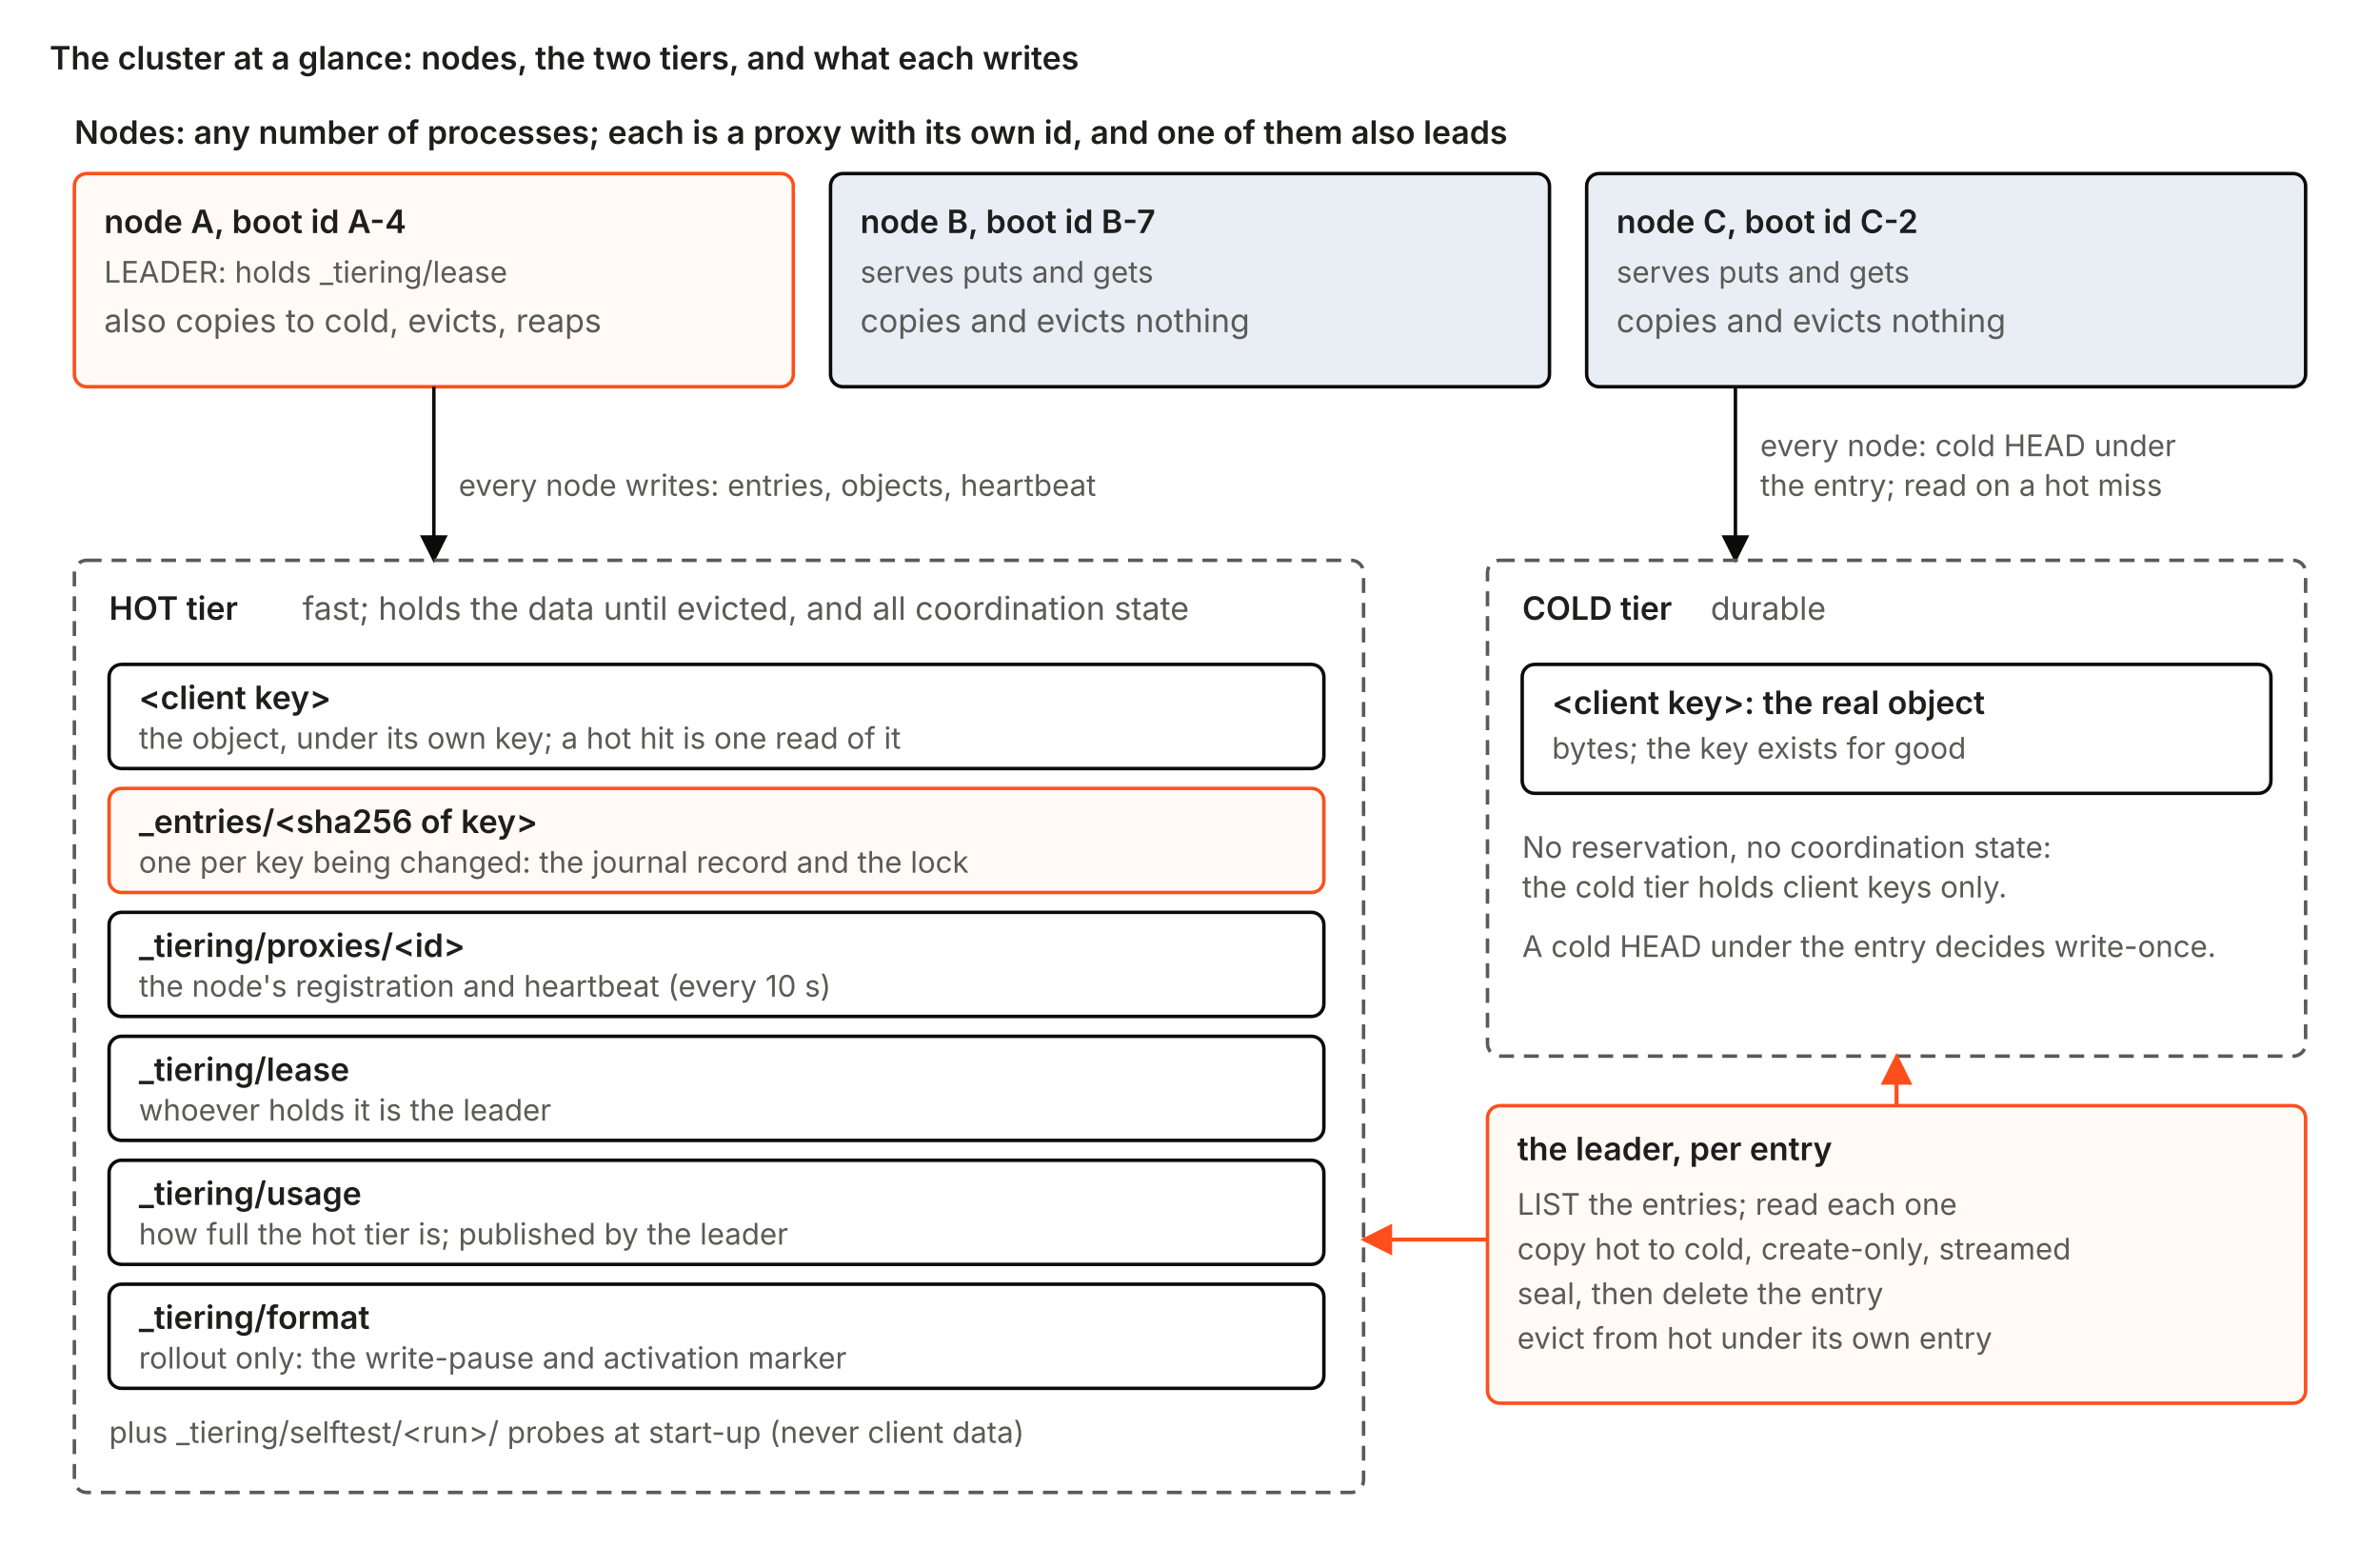
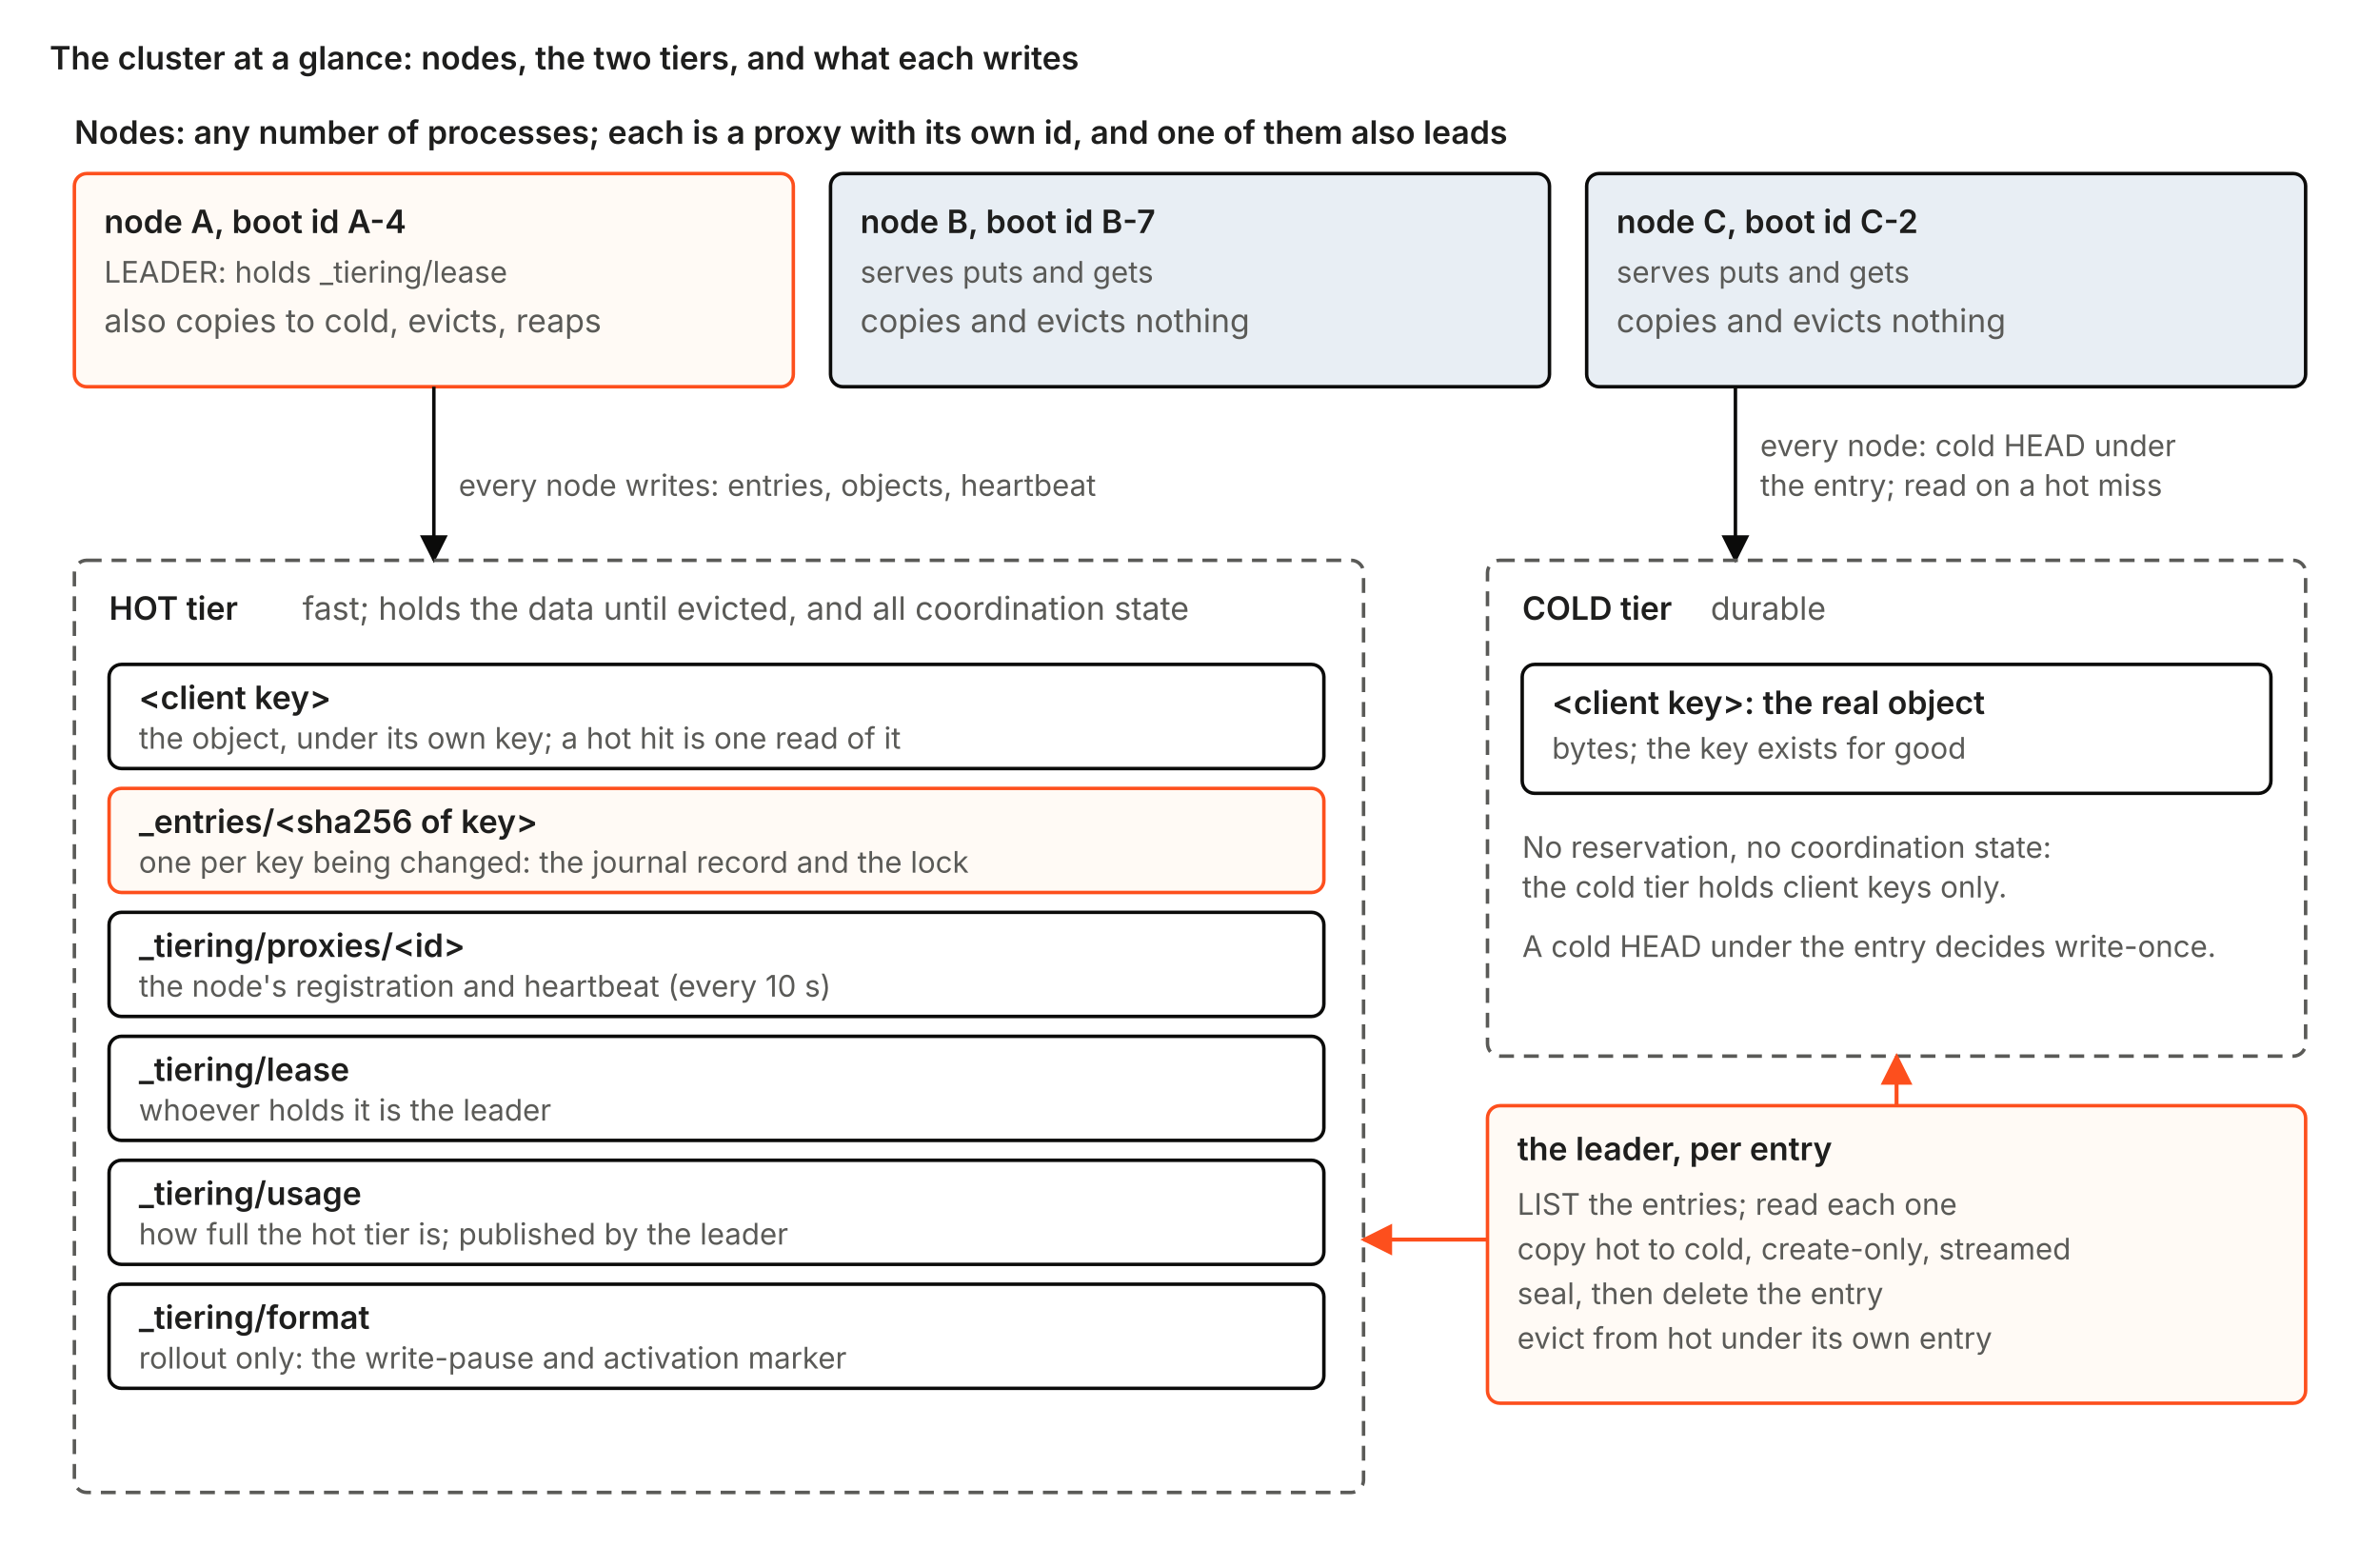
<svg xmlns="http://www.w3.org/2000/svg" viewBox="0 0 960 624" width="960" height="624" role="img" aria-label="Three nodes, one of them the leader, above the hot tier and the cold tier. The hot tier holds client objects, one entry per key being changed, node registrations, the lease and the usage object. The cold tier holds client objects only. Nodes write entries and objects to hot and read cold; the leader copies hot to cold and evicts.">
  <defs>
    <marker id="cluster-ak" viewBox="0 0 10 10" refX="9" refY="5" markerWidth="8" markerHeight="8" orient="auto">
      <path d="M0,0 L10,5 L0,10 z" fill="#0B0B0A" />
    </marker>
    <marker id="cluster-ao" viewBox="0 0 10 10" refX="9" refY="5" markerWidth="8" markerHeight="8" orient="auto">
      <path d="M0,0 L10,5 L0,10 z" fill="#FD4F1D" />
    </marker>
  </defs>
  <style>
.box{fill:#FFFFFF;stroke:#0B0B0A;stroke-width:1.4}
.box-b{fill:#E8EEF4;stroke:#0B0B0A;stroke-width:1.4}
.box-o{fill:#FFFAF5;stroke:#FD4F1D;stroke-width:1.4}
.box-t{fill:none;stroke:#FD4F1D;stroke-width:2}
.box-p{fill:none;stroke:#5A5A57;stroke-width:1.4;stroke-dasharray:6 4}
.ln{stroke:#0B0B0A;fill:none;stroke-width:1.4}
.ln-d{stroke:#0B0B0A;fill:none;stroke-width:1.4;stroke-dasharray:6 4}
.ln-o{stroke:#FD4F1D;fill:none;stroke-width:1.6}
.ln-od{stroke:#FD4F1D;fill:none;stroke-width:1.6;stroke-dasharray:6 4}
text{fill:#1E1E1D;font-family:system-ui,-apple-system,'Segoe UI',sans-serif;font-size:13px}
.b{font-weight:600}
.t-m{fill:#5A5A57;font-size:12px}
.t-n{fill:#5A5A57;font-size:13px}
.lbl{paint-order:stroke;stroke:#FFFFFF;stroke-width:4px;stroke-linejoin:round}
</style>
  <rect x="0" y="0" width="960" height="624" fill="#FFFFFF" />
  <text x="20" y="28" class="b" font-size="16">The cluster at a glance: nodes, the two tiers, and what each writes</text>
  <text x="30" y="58" class="b">Nodes: any number of processes; each is a proxy with its own id, and one of them also leads</text>
  <rect x="30" y="70" width="290" height="86" rx="5" class="box-o" />
  <text x="42" y="94" class="b">node A, boot id A-4</text>
  <text x="42" y="114" class="t-m">LEADER: holds _tiering/lease</text>
  <text x="42" y="134" class="t-n">also copies to cold, evicts, reaps</text>
  <rect x="335" y="70" width="290" height="86" rx="5" class="box-b" />
  <text x="347" y="94" class="b">node B, boot id B-7</text>
  <text x="347" y="114" class="t-m">serves puts and gets</text>
  <text x="347" y="134" class="t-n">copies and evicts nothing</text>
  <rect x="640" y="70" width="290" height="86" rx="5" class="box-b" />
  <text x="652" y="94" class="b">node C, boot id C-2</text>
  <text x="652" y="114" class="t-m">serves puts and gets</text>
  <text x="652" y="134" class="t-n">copies and evicts nothing</text>
  <line x1="175" y1="156" x2="175" y2="226" class="ln" marker-end="url(#cluster-ak)" />
  <text x="185" y="200" class="t-m lbl">every node writes: entries, objects, heartbeat</text>
  <line x1="700" y1="156" x2="700" y2="226" class="ln" marker-end="url(#cluster-ak)" />
  <text x="710" y="184" class="t-m lbl">every node: cold HEAD under</text>
  <text x="710" y="200" class="t-m lbl">the entry; read on a hot miss</text>
  <rect x="30" y="226" width="520" height="376" rx="5" class="box-p" />
  <text x="44" y="250" class="b" font-size="15">HOT tier</text>
  <text x="122" y="250" class="t-n">fast; holds the data until evicted, and all coordination state</text>
  <rect x="44" y="268" width="490" height="42" rx="5" class="box" />
  <text x="56" y="286" class="b">&lt;client key&gt;</text>
  <text x="56" y="302" class="t-m">the object, under its own key; a hot hit is one read of it</text>
  <rect x="44" y="318" width="490" height="42" rx="5" class="box-o" />
  <text x="56" y="336" class="b">_entries/&lt;sha256 of key&gt;</text>
  <text x="56" y="352" class="t-m">one per key being changed: the journal record and the lock</text>
  <rect x="44" y="368" width="490" height="42" rx="5" class="box" />
  <text x="56" y="386" class="b">_tiering/proxies/&lt;id&gt;</text>
  <text x="56" y="402" class="t-m">the node's registration and heartbeat (every 10 s)</text>
  <rect x="44" y="418" width="490" height="42" rx="5" class="box" />
  <text x="56" y="436" class="b">_tiering/lease</text>
  <text x="56" y="452" class="t-m">whoever holds it is the leader</text>
  <rect x="44" y="468" width="490" height="42" rx="5" class="box" />
  <text x="56" y="486" class="b">_tiering/usage</text>
  <text x="56" y="502" class="t-m">how full the hot tier is; published by the leader</text>
  <rect x="44" y="518" width="490" height="42" rx="5" class="box" />
  <text x="56" y="536" class="b">_tiering/format</text>
  <text x="56" y="552" class="t-m">rollout only: the write-pause and activation marker</text>
-   <text x="44" y="582" class="t-m">plus _tiering/selftest/&lt;run&gt;/ probes at start-up (never client data)</text>
  <rect x="600" y="226" width="330" height="200" rx="5" class="box-p" />
  <text x="614" y="250" class="b" font-size="15">COLD tier</text>
  <text x="690" y="250" class="t-n">durable</text>
  <rect x="614" y="268" width="302" height="52" rx="5" class="box" />
  <text x="626" y="288" class="b">&lt;client key&gt;: the real object</text>
  <text x="626" y="306" class="t-m">bytes; the key exists for good</text>
  <text x="614" y="346" class="t-m">No reservation, no coordination state:</text>
  <text x="614" y="362" class="t-m">the cold tier holds client keys only.</text>
  <text x="614" y="386" class="t-m">A cold HEAD under the entry decides write-once.</text>
  <rect x="600" y="446" width="330" height="120" rx="5" class="box-o" />
  <text x="612" y="468" class="b">the leader, per entry</text>
  <text x="612" y="490" class="t-m">LIST the entries; read each one</text>
  <text x="612" y="508" class="t-m">copy hot to cold, create-only, streamed</text>
  <text x="612" y="526" class="t-m">seal, then delete the entry</text>
  <text x="612" y="544" class="t-m">evict from hot under its own entry</text>
  <line x1="600" y1="500" x2="550" y2="500" class="ln-o" marker-end="url(#cluster-ao)" />
  <line x1="765" y1="446" x2="765" y2="426" class="ln-o" marker-end="url(#cluster-ao)" />
</svg>
